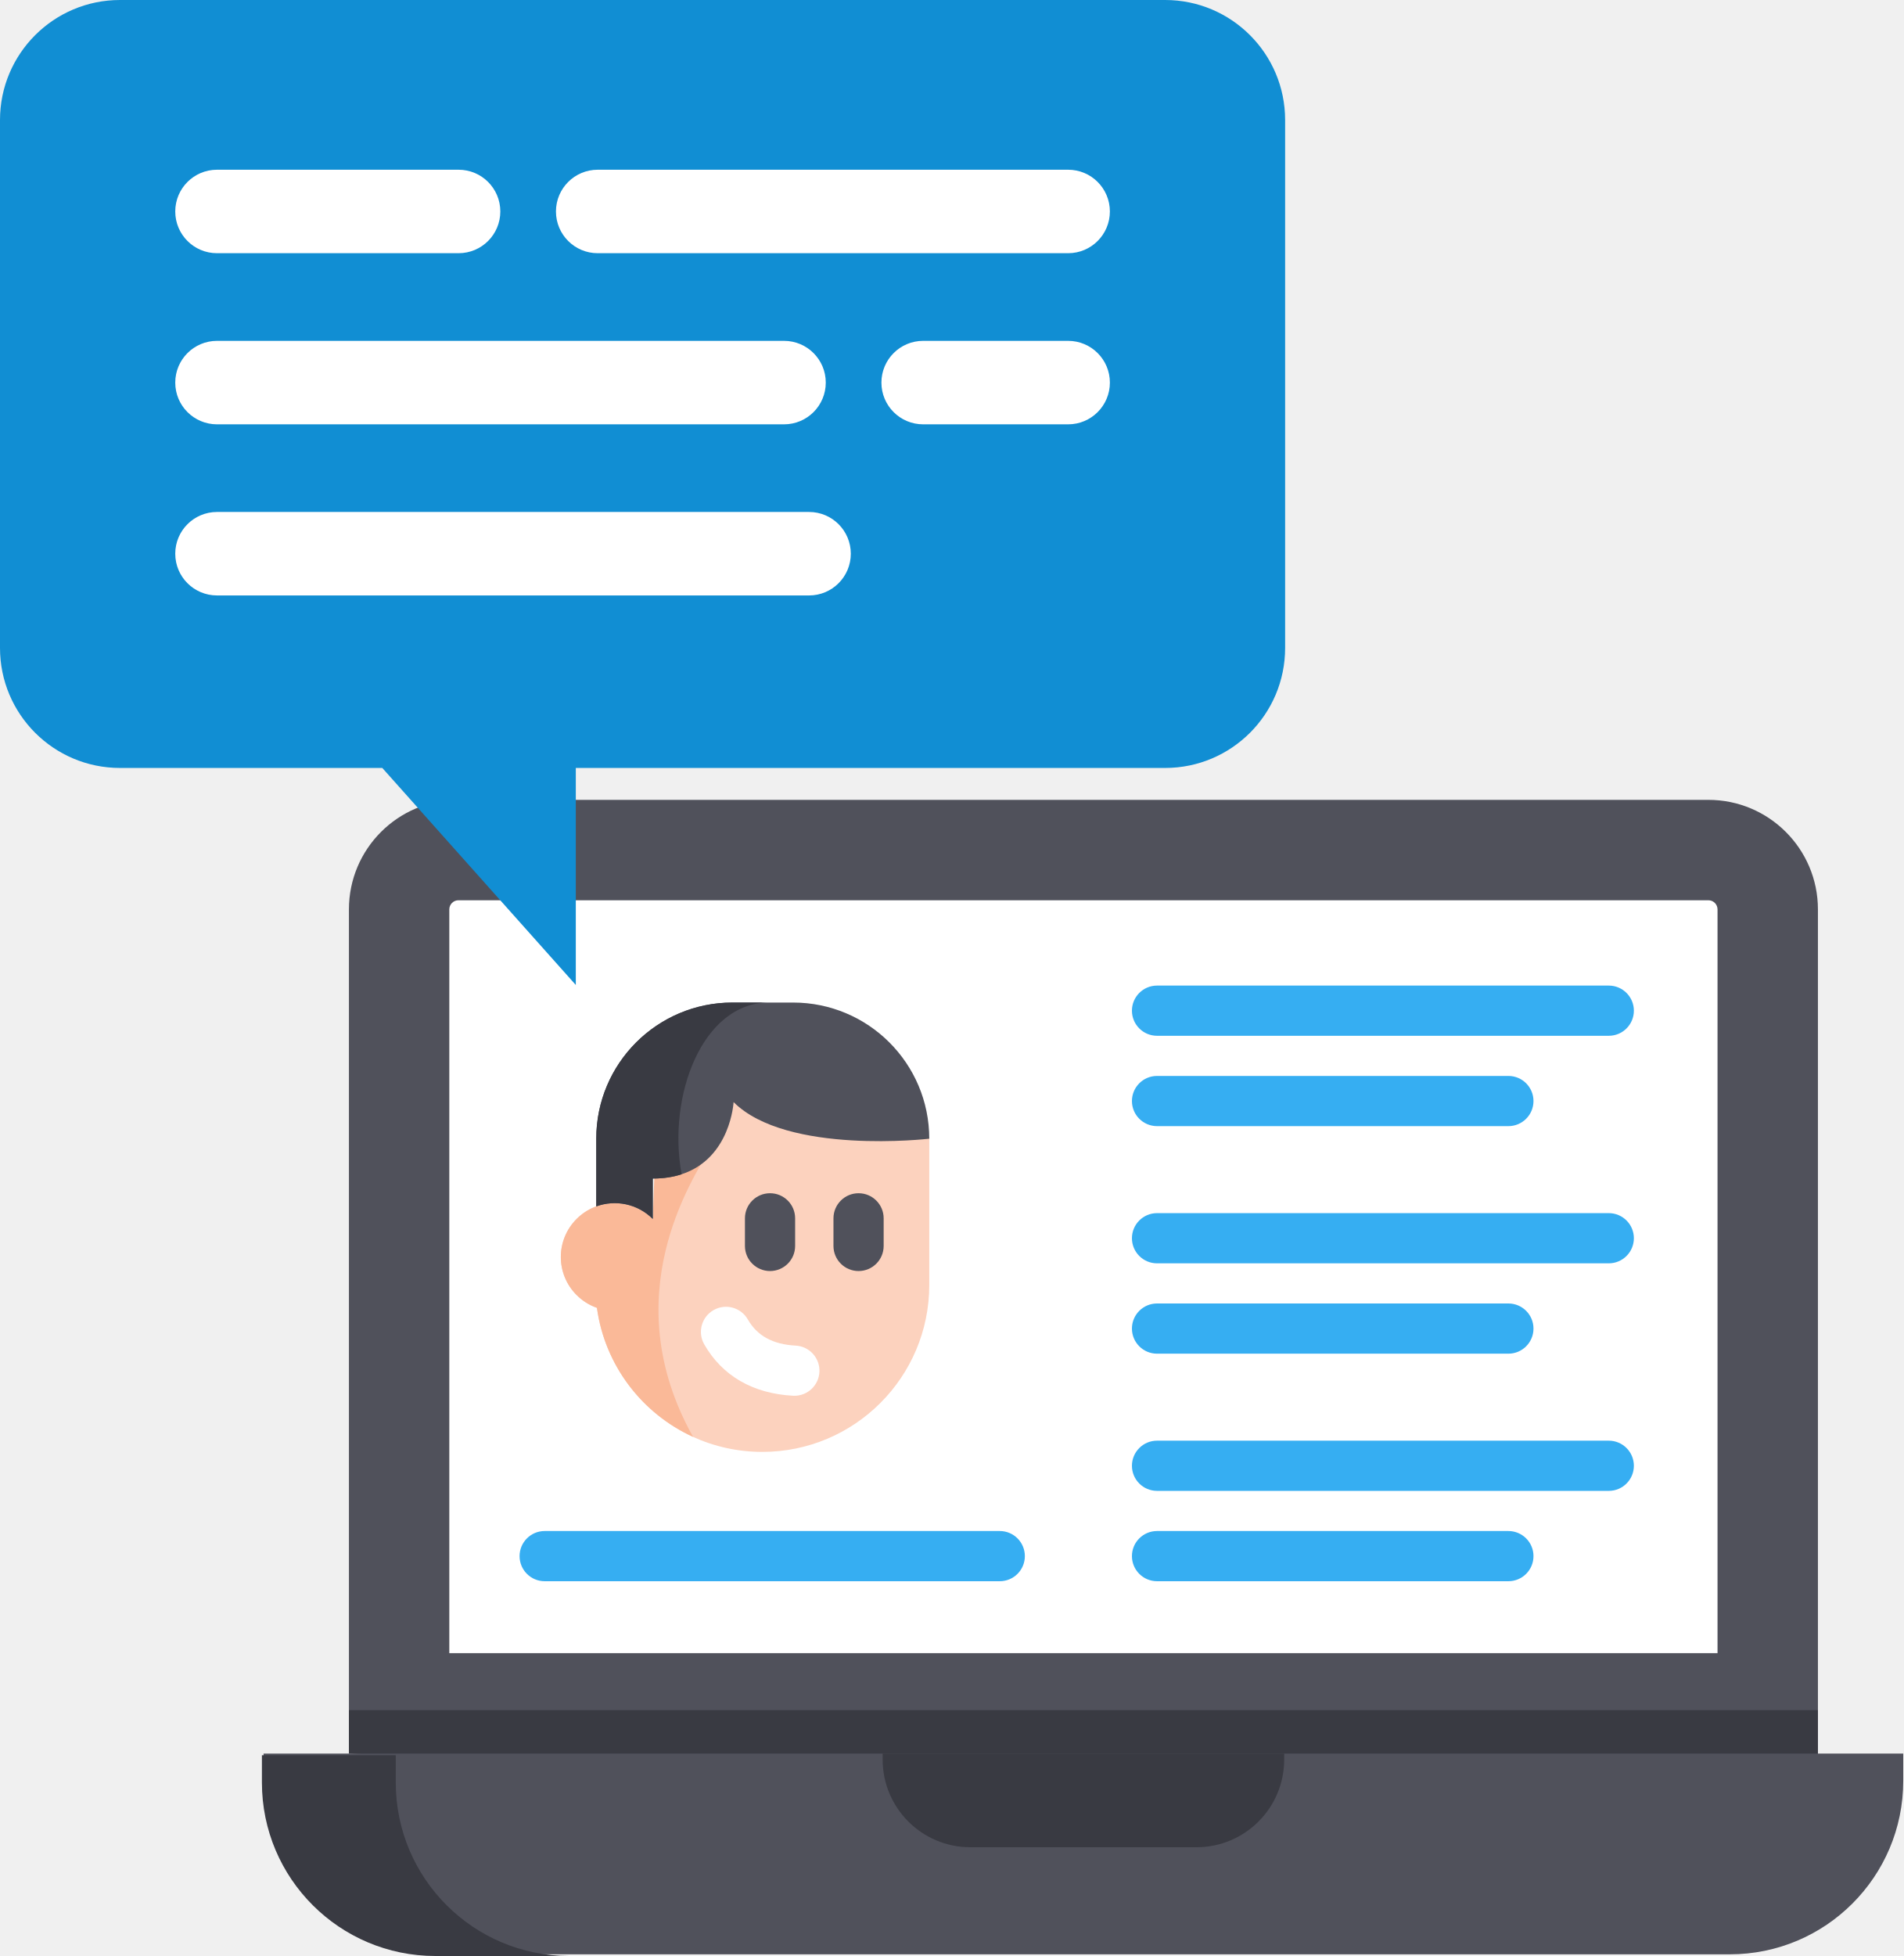
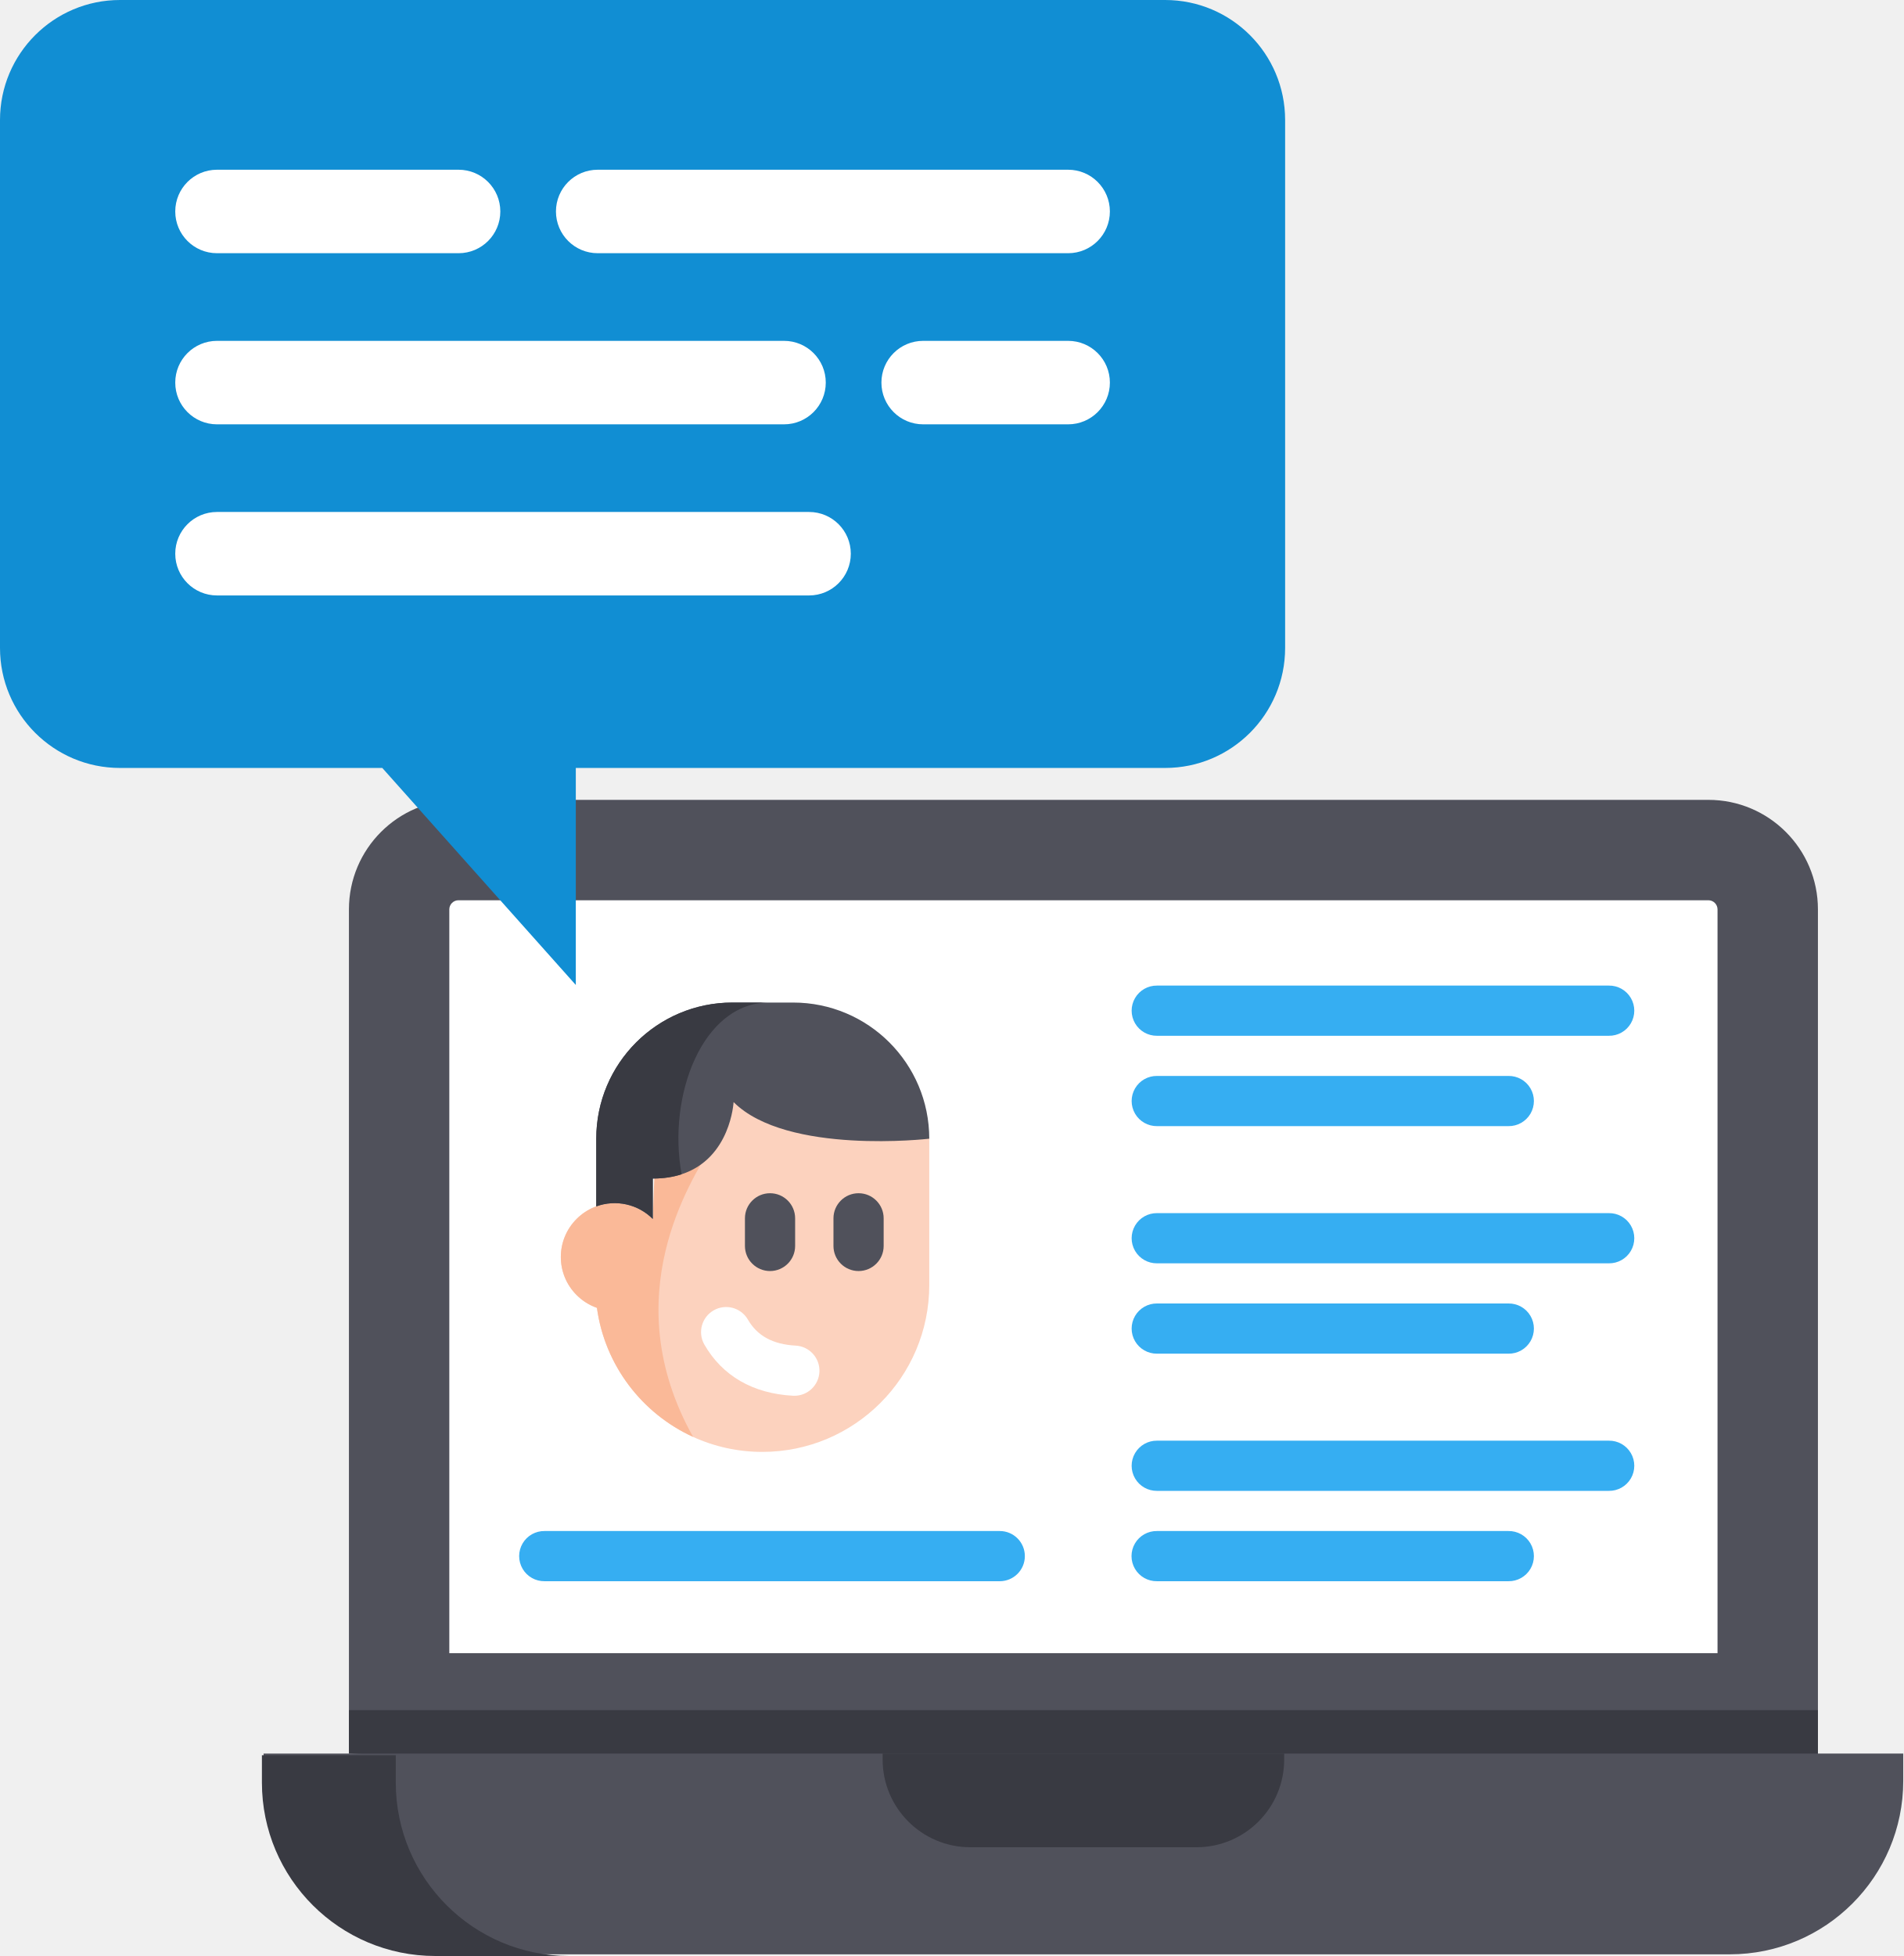
<svg xmlns="http://www.w3.org/2000/svg" width="545" height="560" viewBox="0 0 545 560" fill="none">
-   <path d="M420.652 31.357V291.719L0 273.038V31.357C0 14.045 14.038 0 31.362 0H389.28C406.605 0.001 420.652 14.045 420.652 31.357Z" transform="translate(99.9165 229)" fill="#50515B" />
-   <path d="M420.652 0V31.117L0 12.435V0H420.652Z" transform="translate(99.9165 489.603)" fill="#393A42" />
-   <path d="M469.521 0H0V7.819C0 35.247 22.239 57.482 49.672 57.482H419.848C447.281 57.482 469.52 35.247 469.52 7.819V0H469.521Z" transform="translate(75.4792 502.039)" fill="#50515B" />
-   <path d="M88.002 57.482H49.673C22.24 57.482 0 35.246 0 7.818V0H38.328V7.818C38.328 35.246 60.569 57.482 88.002 57.482Z" transform="translate(75 502.518)" fill="#393A42" />
-   <path d="M89.865 26.825H25.12C11.246 26.825 0 15.581 0 1.709V0H114.985V1.709C114.986 15.58 103.739 26.825 89.865 26.825Z" transform="translate(252.746 502.04)" fill="#393A42" />
-   <path d="M363.159 2.616V215.557H0V2.616C0 1.178 1.179 0 2.616 0H360.544C361.981 0 363.159 1.178 363.159 2.616Z" transform="translate(128.66 257.743)" fill="white" />
-   <path d="M105.501 15.487V57.587C105.501 83.978 84.094 105.381 57.69 105.381C50.617 105.381 43.911 103.846 37.872 101.094V101.086C23.264 94.426 12.594 80.626 10.335 64.142C8.214 63.397 6.221 62.18 4.518 60.477C-1.506 54.463 -1.506 44.7 4.518 38.686C10.533 32.656 20.305 32.656 26.329 38.686L30.344 15.671L33.081 0L105.501 15.487Z" transform="translate(160.598 310.294)" fill="#FCD2BE" />
-   <path d="M37.872 82.861C23.264 76.2 12.594 62.4 10.335 45.916C8.214 45.171 6.221 43.954 4.518 42.252C-1.506 36.237 -1.506 26.475 4.518 20.46C10.533 14.431 20.305 14.431 26.329 20.46L26.756 8.759L42.931 0C37.636 9.147 15.287 42.532 37.872 82.861Z" transform="translate(160.597 328.519)" fill="#FAB998" />
-   <path d="M0 38.982V58.363C5.452 56.371 11.802 57.572 16.183 61.951V50.387C19.354 50.387 22.084 49.938 24.449 49.155C38.525 44.548 39.324 28.498 39.324 28.498C54.572 43.735 95.356 38.983 95.356 38.983C95.356 28.216 90.99 18.468 83.933 11.413C76.884 4.365 67.134 0 56.365 0H38.988C17.46 0 0 17.449 0 38.982Z" transform="translate(170.739 287.028)" fill="#50515B" />
-   <path d="M0 38.982V58.363C5.452 56.371 11.802 57.572 16.183 61.951V50.387C19.354 50.387 22.084 49.938 24.449 49.155C20.297 26.695 30.419 0 49.431 0H38.989C17.46 0 0 17.449 0 38.982Z" transform="translate(170.739 287.028)" fill="#393A42" />
-   <path d="M7.187 22.277C3.217 22.277 0 19.06 0 15.091V7.185C0 3.217 3.217 0 7.187 0C11.156 0 14.373 3.217 14.373 7.185V15.091C14.373 19.06 11.155 22.277 7.187 22.277Z" transform="translate(213.315 341.62)" fill="#50515B" />
-   <path d="M7.187 22.277C3.217 22.277 0 19.06 0 15.091V7.185C0 3.217 3.217 0 7.187 0C11.156 0 14.374 3.217 14.374 7.185V15.091C14.373 19.06 11.156 22.277 7.187 22.277Z" transform="translate(238.665 341.62)" fill="#50515B" />
-   <path d="M26.763 25.477C26.634 25.477 26.504 25.474 26.374 25.467C14.892 24.854 6.1 19.765 0.948 10.753C-1.021 7.306 0.176 2.918 3.622 0.949C7.068 -1.022 11.457 0.177 13.428 3.622C16.111 8.316 20.596 10.767 27.14 11.117C31.103 11.329 34.145 14.713 33.933 18.675C33.729 22.506 30.556 25.477 26.763 25.477Z" transform="translate(200.709 374.131)" fill="white" />
-   <path d="M136.545 14.371H7.187C3.217 14.371 0 11.154 0 7.185C0 3.217 3.217 0 7.187 0H136.544C140.513 0 143.731 3.217 143.731 7.185C143.731 11.154 140.513 14.371 136.545 14.371Z" transform="translate(324.133 282.172)" fill="#36AEF2" />
-   <path d="M107.799 14.371H7.187C3.217 14.371 0 11.154 0 7.185C0 3.217 3.217 0 7.187 0H107.798C111.767 0 114.985 3.217 114.985 7.185C114.985 11.153 111.767 14.371 107.799 14.371Z" transform="translate(324.133 308.039)" fill="#36AEF2" />
-   <path d="M136.545 14.371H7.187C3.217 14.371 0 11.154 0 7.185C0 3.217 3.217 0 7.187 0H136.544C140.513 0 143.731 3.217 143.731 7.185C143.731 11.154 140.513 14.371 136.545 14.371Z" transform="translate(324.133 347.318)" fill="#36AEF2" />
-   <path d="M107.799 14.371H7.187C3.217 14.371 0 11.154 0 7.185C0 3.217 3.217 0 7.187 0H107.798C111.767 0 114.985 3.217 114.985 7.185C114.985 11.154 111.767 14.371 107.799 14.371Z" transform="translate(324.133 373.184)" fill="#36AEF2" />
-   <path d="M136.545 14.371H7.187C3.217 14.371 0 11.154 0 7.185C0 3.217 3.217 0 7.187 0H136.544C140.513 0 143.731 3.217 143.731 7.185C143.731 11.154 140.513 14.371 136.545 14.371Z" transform="translate(324.133 412.463)" fill="#36AEF2" />
-   <path d="M107.799 14.371H7.187C3.217 14.371 0 11.154 0 7.185C0 3.217 3.217 0 7.187 0H107.798C111.767 0 114.985 3.217 114.985 7.185C114.985 11.154 111.767 14.371 107.799 14.371Z" transform="translate(324.133 438.33)" fill="#36AEF2" />
-   <path d="M137.503 14.371H7.187C3.217 14.371 0 11.154 0 7.185C0 3.217 3.217 0 7.187 0H137.503C141.472 0 144.689 3.217 144.689 7.185C144.689 11.154 141.472 14.371 137.503 14.371Z" transform="translate(148.782 438.33)" fill="#36AEF2" />
-   <path d="M34.361 0H333.64C352.616 0 368 15.386 368 34.363V185.501C368 204.478 352.616 219.864 333.64 219.864H164.884V282L109.47 219.864H34.36C15.384 219.864 0 204.478 0 185.501V34.364C0.002 15.386 15.386 0 34.361 0Z" fill="#118ED3" />
-   <path d="M146.669 23.898H11.948C5.347 23.898 0 18.548 0 11.949C0 5.351 5.349 0 11.948 0H146.669C153.27 0 158.617 5.351 158.617 11.949C158.617 18.548 153.27 23.898 146.669 23.898Z" transform="translate(159.2 48.5938)" fill="white" />
-   <path d="M81.134 23.898H11.948C5.347 23.898 0 18.548 0 11.949C0 5.351 5.349 0 11.948 0H81.136C87.737 0 93.084 5.351 93.084 11.949C93.084 18.548 87.734 23.898 81.134 23.898Z" transform="translate(50.184 48.5938)" fill="white" />
-   <path d="M53.474 23.898H11.948C5.347 23.898 0 18.548 0 11.949C0 5.351 5.349 0 11.948 0H53.474C60.075 0 65.422 5.351 65.422 11.949C65.422 18.548 60.075 23.898 53.474 23.898Z" transform="translate(252.396 97.5872)" fill="white" />
-   <path d="M174.33 23.898H11.948C5.347 23.898 0 18.548 0 11.949C0 5.351 5.349 0 11.948 0H174.33C180.931 0 186.278 5.351 186.278 11.949C186.278 18.548 180.928 23.898 174.33 23.898Z" transform="translate(50.184 97.5872)" fill="white" />
-   <path d="M181.499 23.898H11.948C5.347 23.898 0 18.548 0 11.949C0 5.349 5.349 0 11.948 0H181.499C188.1 0 193.447 5.351 193.447 11.949C193.447 18.548 188.097 23.898 181.499 23.898Z" transform="translate(50.184 146.577)" fill="white" />
+   <path d="M520.568 260.356V520.72L99.917 502.038V260.357c0-17.312 14.037-31.357 31.362-31.357h357.918c17.325 0 31.372 14.045 31.372 31.357z" fill="#50515B" />
+   <path d="M520.568 489.603v31.117L99.917 502.038v-12.435h420.651z" fill="#393A42" />
+   <path d="M545 502.039H75.48v7.819c0 27.428 22.238 49.663 49.671 49.663h370.176c27.433 0 49.672-22.235 49.672-49.663v-7.819H545z" fill="#50515B" />
+   <path d="M163.002 560h-38.329C97.24 560 75 537.764 75 510.336v-7.818h38.328v7.818c0 27.428 22.24 49.664 49.674 49.664zM342.611 528.865h-64.745c-13.874 0-25.12-11.244-25.12-25.116v-1.709h114.985v1.709c.001 13.87-11.246 25.115-25.12 25.115z" fill="#393A42" />
+   <path d="M491.819 260.359V473.3H128.66V260.359a2.625 2.625 0 0 1 2.616-2.616h357.928a2.625 2.625 0 0 1 2.615 2.616z" fill="#fff" />
+   <path d="M266.099 325.78v42.101c0 26.39-21.407 47.794-47.81 47.794a47.652 47.652 0 0 1-19.819-4.287v-.008c-14.608-6.66-25.278-20.46-27.537-36.944a15.443 15.443 0 0 1-5.817-3.665c-6.024-6.014-6.024-15.777 0-21.79 6.015-6.03 15.787-6.03 21.81 0l4.016-23.017 2.737-15.67 72.42 15.487z" fill="#FCD2BE" />
+   <path d="M198.47 411.38c-14.61-6.66-25.279-20.46-27.538-36.944a15.443 15.443 0 0 1-5.817-3.665c-6.024-6.015-6.024-15.777 0-21.792 6.015-6.03 15.787-6.03 21.81 0l.429-11.701 16.174-8.759c-5.295 9.147-27.644 42.532-5.059 82.86z" fill="#FAB998" />
+   <path d="M170.739 326.01v19.38a15.404 15.404 0 0 1 16.183 3.59v-11.565c3.17 0 5.901-.449 8.266-1.232 14.076-4.607 14.875-20.657 14.875-20.657 15.248 15.237 56.032 10.484 56.032 10.484 0-10.766-4.366-20.514-11.423-27.57-7.05-7.047-16.8-11.412-27.568-11.412h-17.377c-21.528 0-38.988 17.45-38.988 38.982z" fill="#50515B" />
+   <path d="M170.739 326.01v19.38a15.404 15.404 0 0 1 16.183 3.59v-11.565c3.17 0 5.901-.449 8.266-1.232-4.152-22.46 5.97-49.155 24.982-49.155h-10.442c-21.53 0-38.989 17.45-38.989 38.982z" fill="#393A42" />
+   <path d="M220.502 363.897a7.186 7.186 0 0 1-7.187-7.186v-7.906a7.186 7.186 0 0 1 7.187-7.185 7.186 7.186 0 0 1 7.186 7.185v7.906a7.186 7.186 0 0 1-7.186 7.186zM245.852 363.897a7.186 7.186 0 0 1-7.187-7.186v-7.906a7.186 7.186 0 0 1 7.187-7.185 7.186 7.186 0 0 1 7.187 7.185v7.906a7.187 7.187 0 0 1-7.187 7.186z" fill="#50515B" />
+   <path d="M227.472 399.608c-.13 0-.259-.003-.389-.01-11.482-.613-20.274-5.702-25.426-14.714a7.187 7.187 0 0 1 12.48-7.13c2.683 4.693 7.168 7.144 13.713 7.494a7.187 7.187 0 0 1 6.792 7.558 7.187 7.187 0 0 1-7.17 6.802z" fill="#fff" />
+   <path d="M460.678 296.543H331.32a7.186 7.186 0 1 1 0-14.371h129.357a7.186 7.186 0 1 1 .001 14.37zM431.932 322.41H331.32a7.186 7.186 0 1 1 0-14.371H431.93a7.186 7.186 0 1 1 .001 14.37zM460.678 361.689H331.32a7.186 7.186 0 1 1 0-14.371h129.357a7.186 7.186 0 1 1 .001 14.37zM431.932 387.555H331.32a7.186 7.186 0 1 1 0-14.371H431.93a7.186 7.186 0 1 1 .001 14.37zM460.678 426.834H331.32a7.186 7.186 0 1 1 0-14.371h129.357a7.186 7.186 0 1 1 .001 14.37zM431.932 452.7H331.32a7.186 7.186 0 1 1 0-14.37H431.93a7.186 7.186 0 1 1 .001 14.37zM286.285 452.7H155.969a7.186 7.186 0 1 1 0-14.37h130.316a7.185 7.185 0 1 1 0 14.37z" fill="#36AEF2" />
+   <path d="M34.361 0H333.64C352.616 0 368 15.386 368 34.363V185.5c0 18.977-15.384 34.363-34.36 34.363H164.884V282l-55.414-62.136H34.36C15.384 219.864 0 204.478 0 185.501V34.364C.002 15.386 15.386 0 34.361 0z" fill="#118ED3" />
+   <path d="M305.869 72.492H171.148c-6.6 0-11.948-5.35-11.948-11.95 0-6.598 5.349-11.948 11.948-11.948h134.721c6.601 0 11.948 5.35 11.948 11.949 0 6.598-5.347 11.95-11.948 11.95zM131.318 72.492H62.132c-6.601 0-11.948-5.35-11.948-11.95 0-6.598 5.349-11.948 11.948-11.948h69.188c6.6 0 11.948 5.35 11.948 11.949 0 6.598-5.35 11.95-11.95 11.95zM305.87 121.486h-41.526c-6.601 0-11.948-5.351-11.948-11.95 0-6.598 5.349-11.949 11.948-11.949h41.526c6.6 0 11.948 5.35 11.948 11.95 0 6.598-5.347 11.948-11.948 11.948zM224.514 121.486H62.132c-6.601 0-11.948-5.351-11.948-11.95 0-6.598 5.349-11.949 11.948-11.949h162.382c6.601 0 11.948 5.35 11.948 11.95 0 6.598-5.35 11.948-11.948 11.948zM231.683 170.475H62.132c-6.601 0-11.948-5.35-11.948-11.949 0-6.6 5.349-11.949 11.948-11.949h169.551c6.601 0 11.948 5.35 11.948 11.95 0 6.598-5.35 11.948-11.948 11.948z" fill="#fff" />
</svg>
